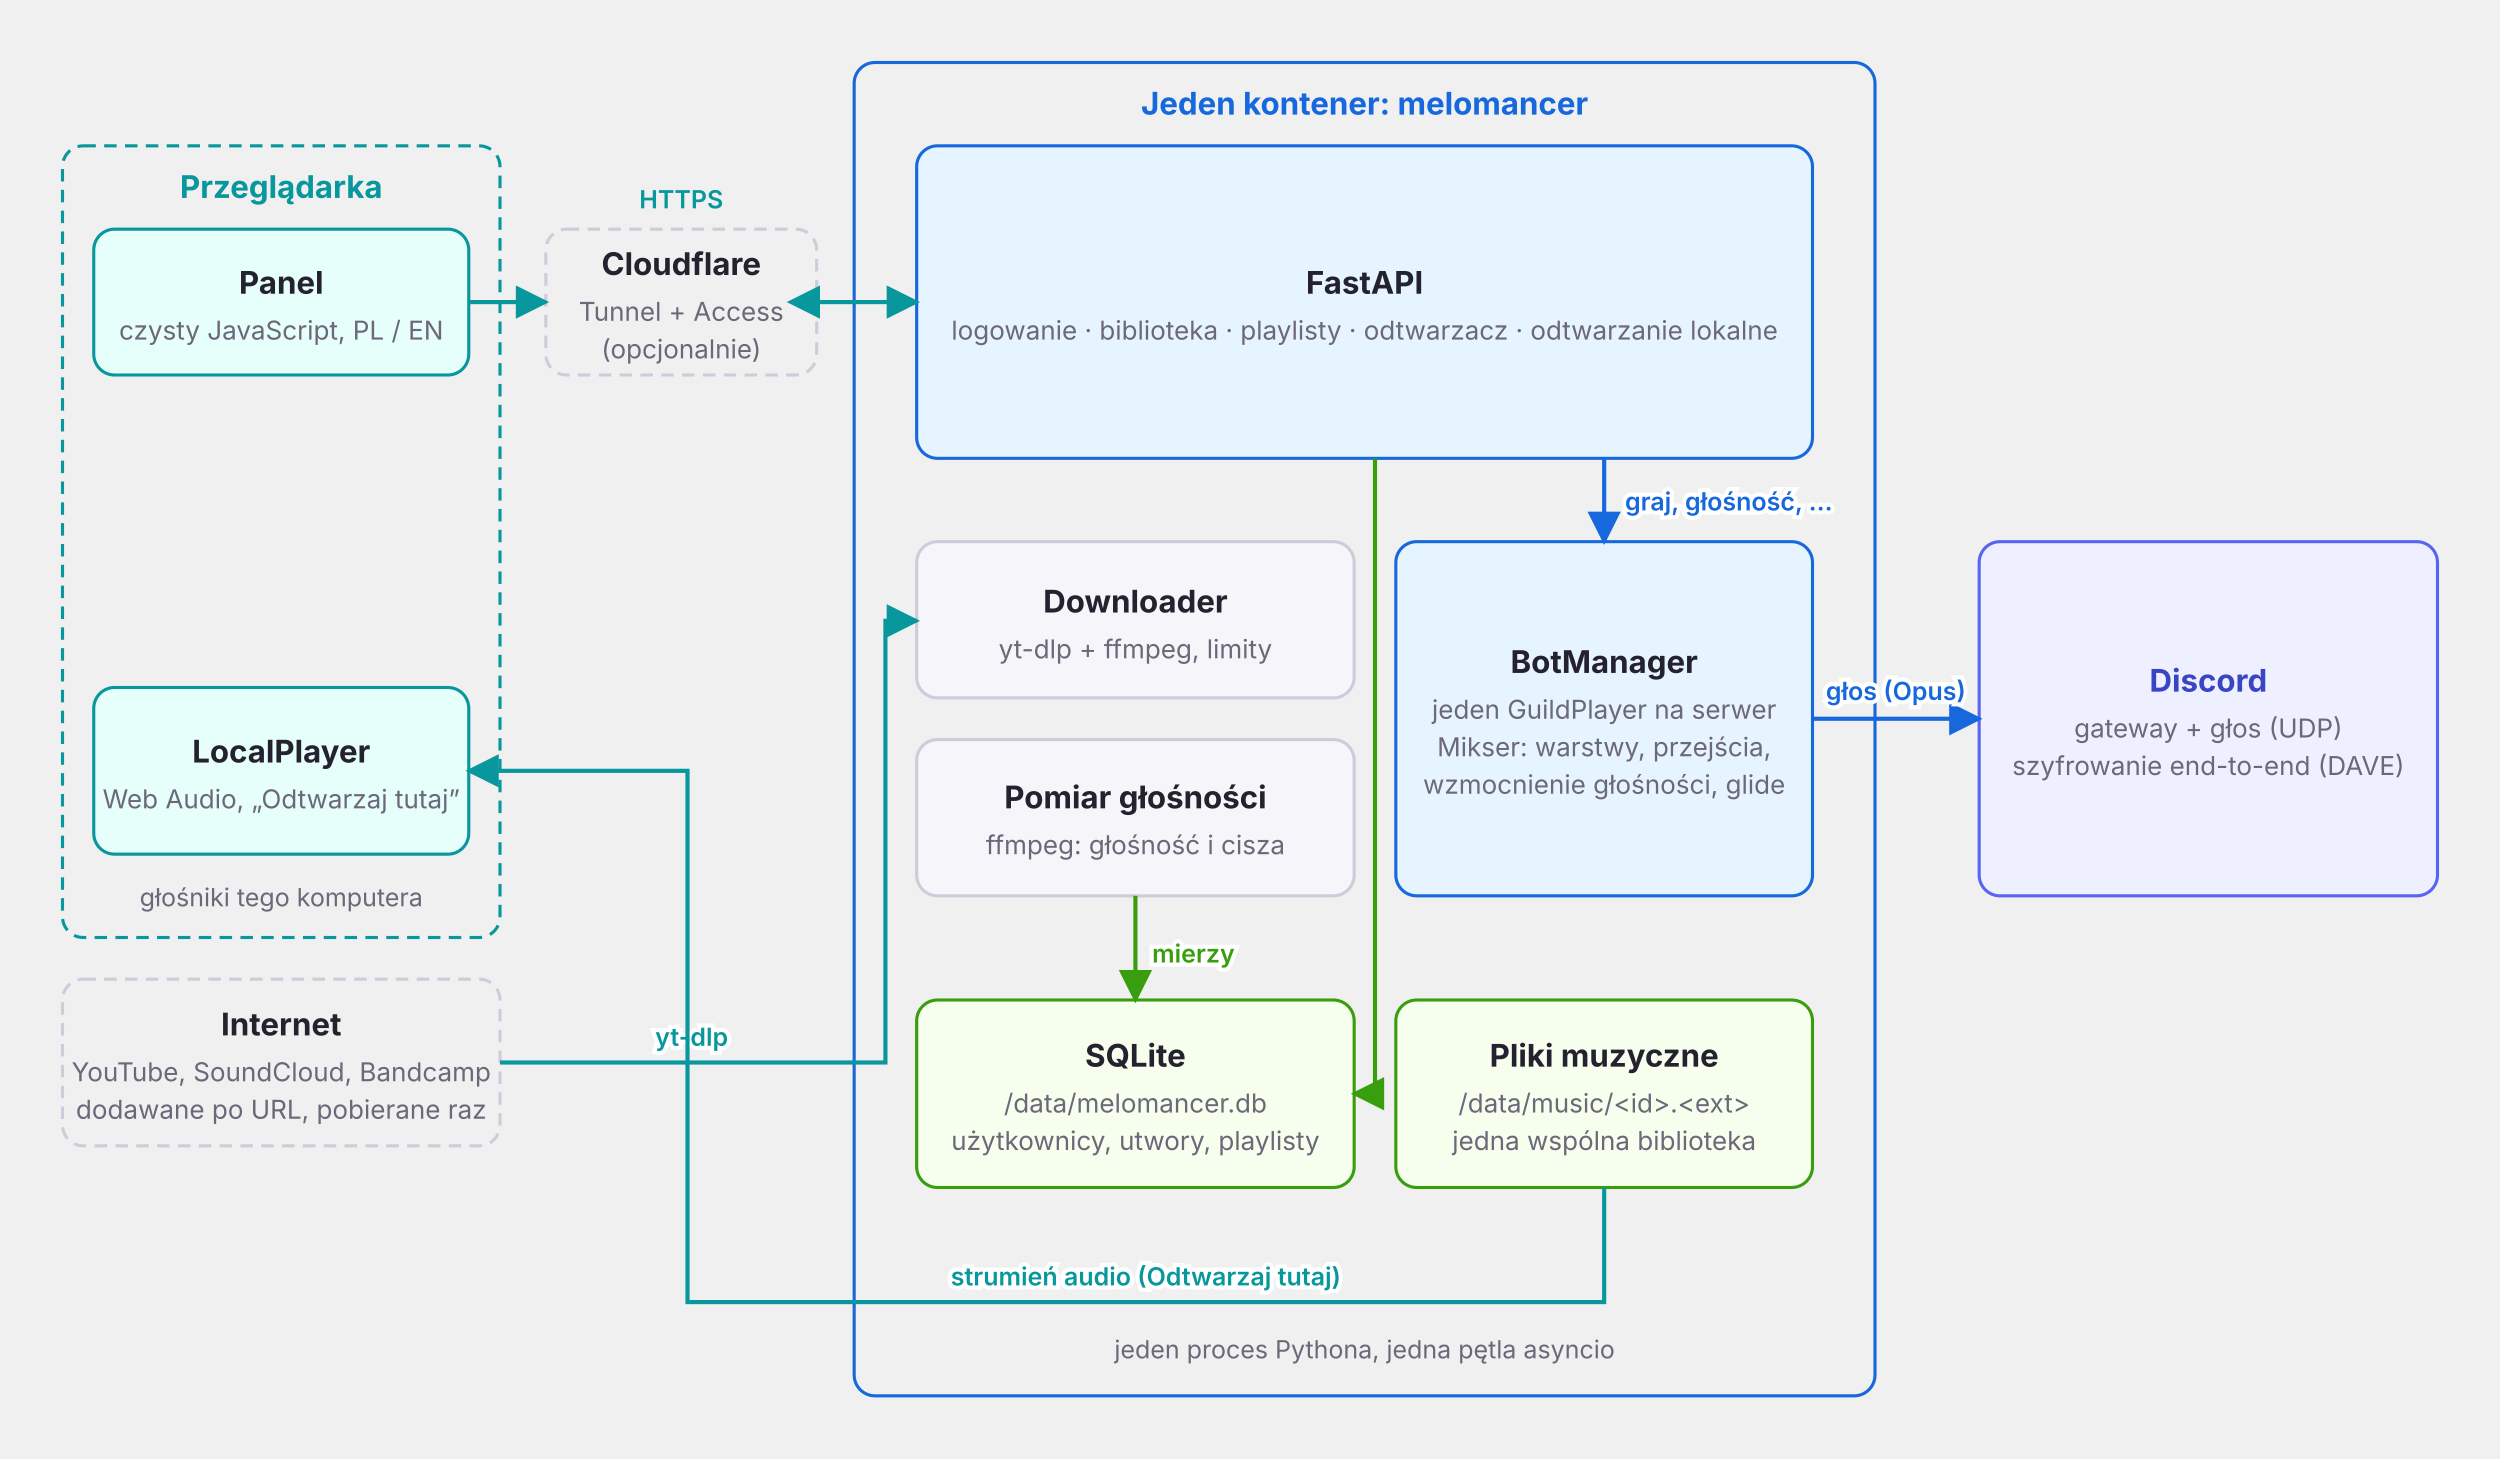
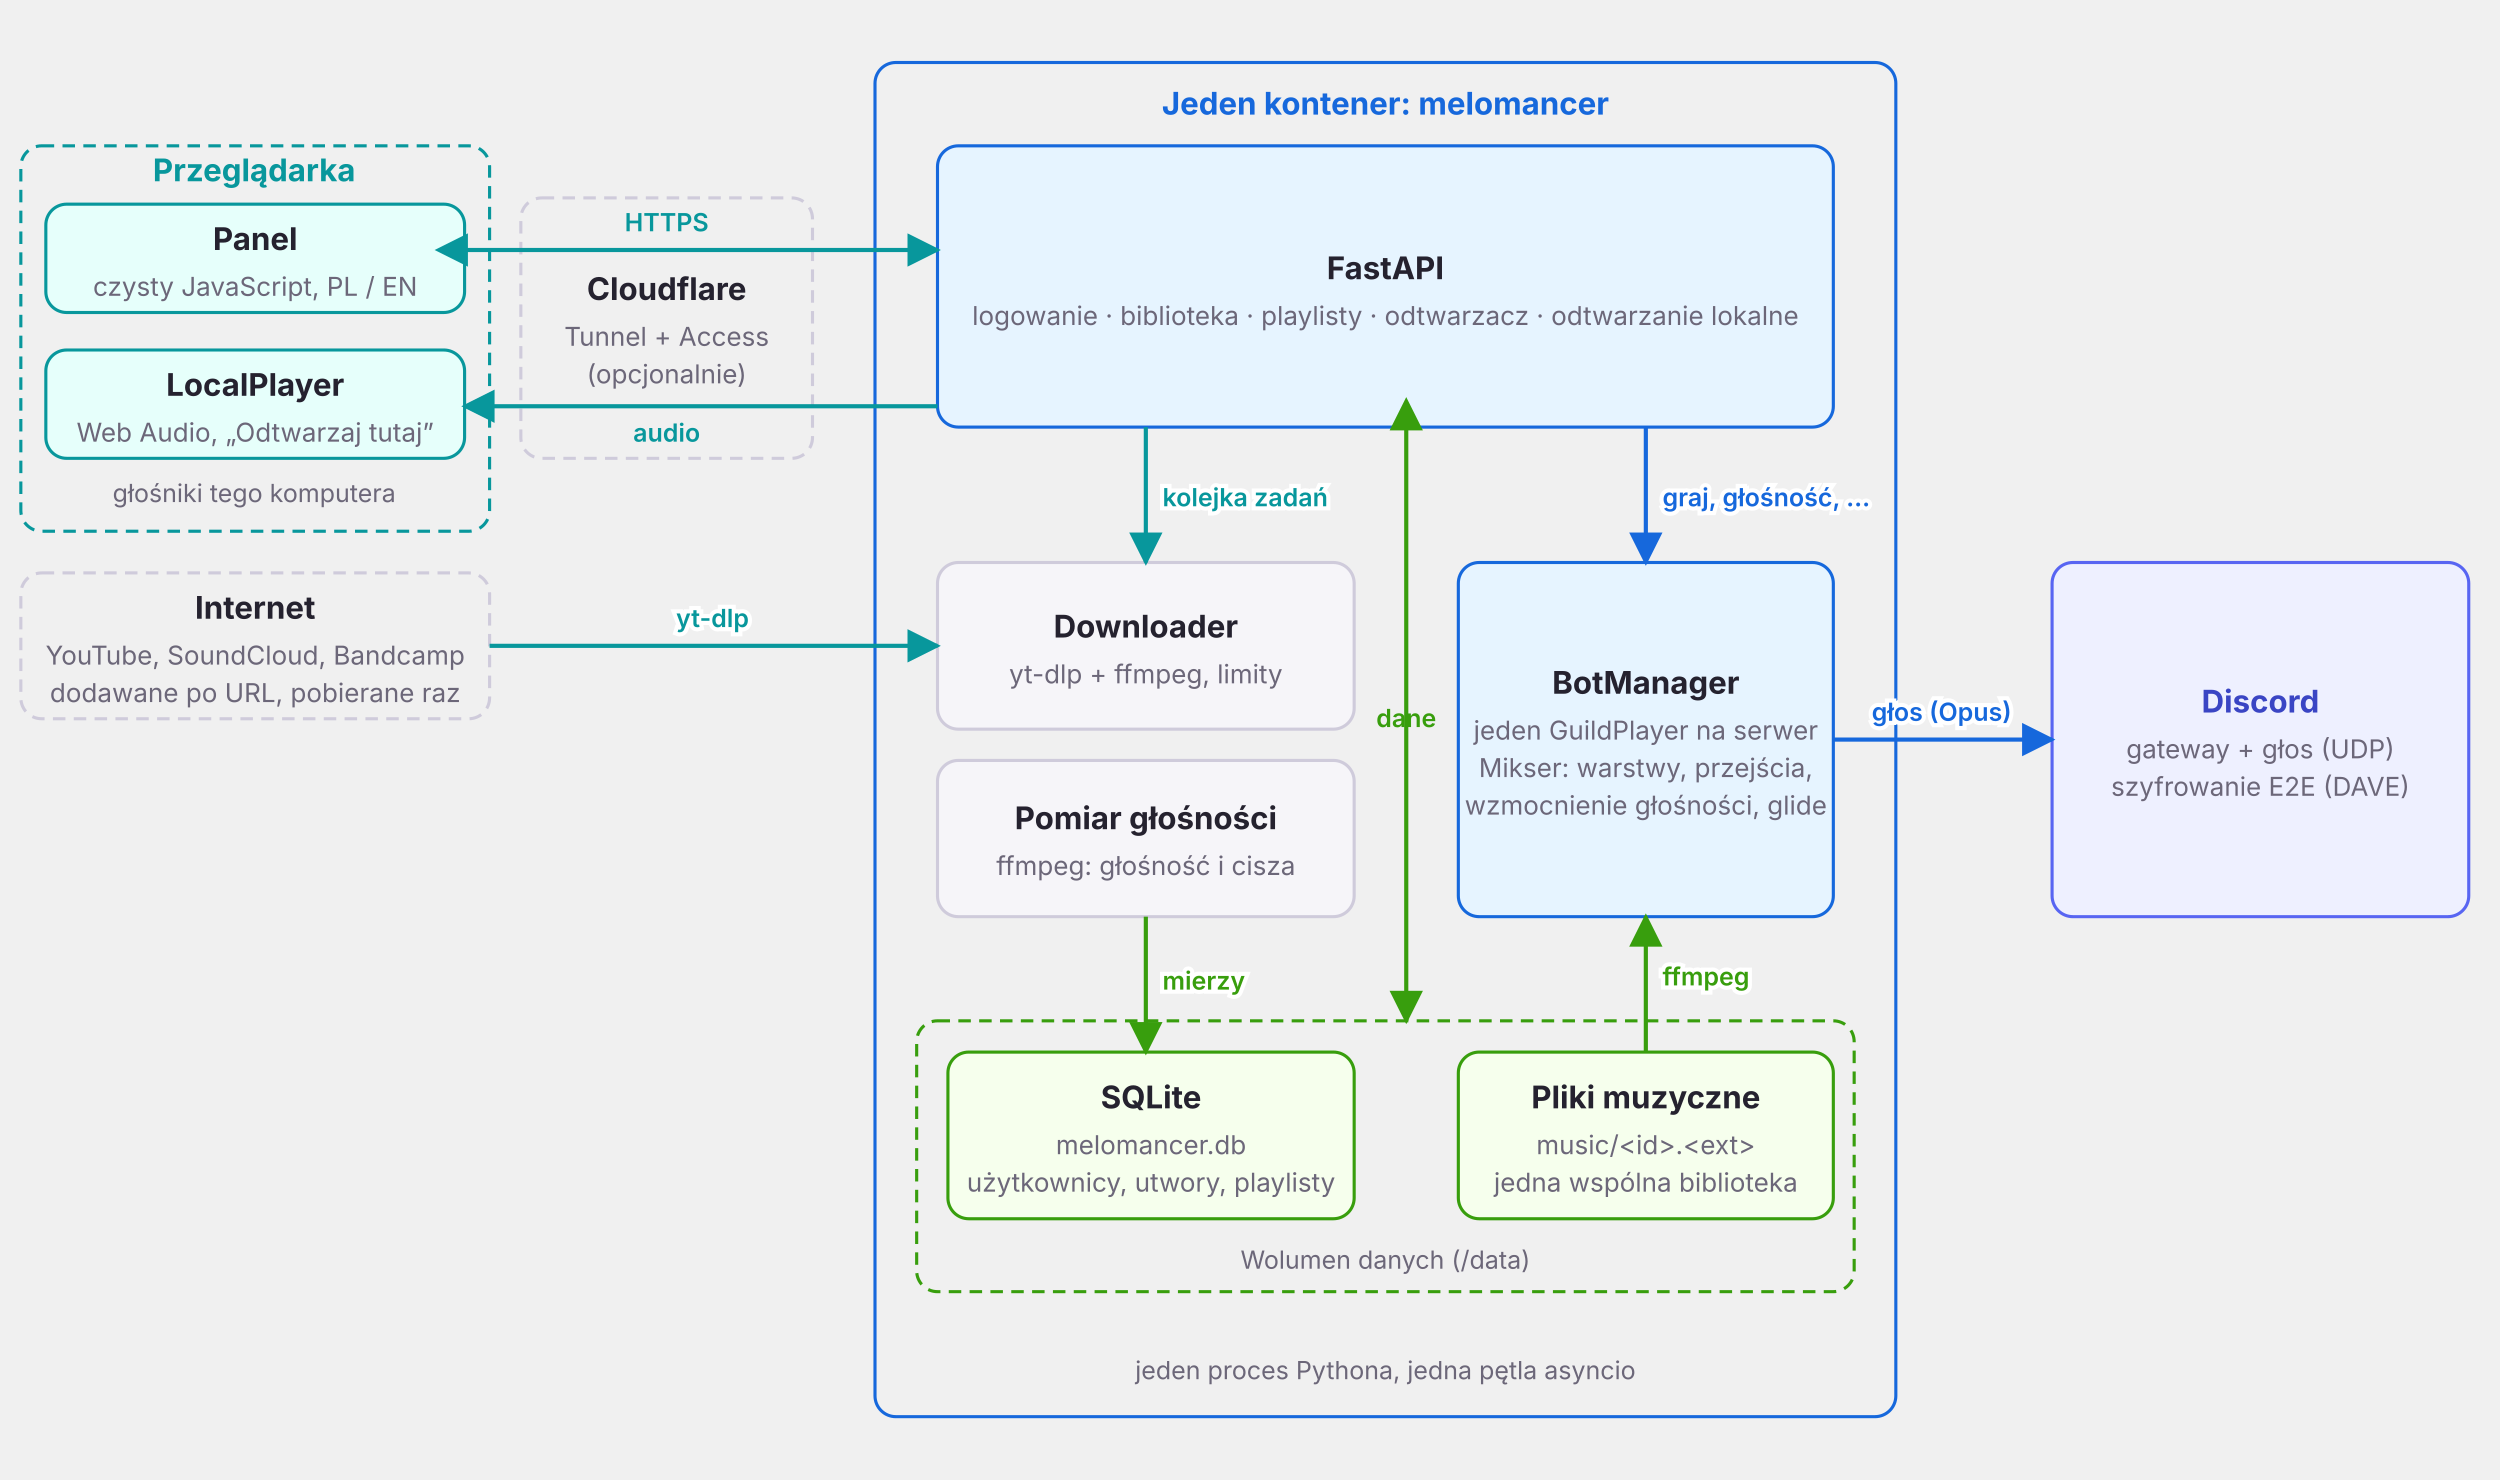
- <svg xmlns="http://www.w3.org/2000/svg" viewBox="0 0 1200 700" width="1200" height="700" font-family="Inter, 'Segoe UI', 'DejaVu Sans', Arial, sans-serif">
+ <svg xmlns="http://www.w3.org/2000/svg" viewBox="0 0 1200 710" width="1200" height="710" font-family="Inter, 'Segoe UI', 'DejaVu Sans', Arial, sans-serif">
  <defs>
    <marker id="head" viewBox="0 0 10 10" refX="9" refY="5" markerWidth="8" markerHeight="8" orient="auto">
      <path d="M0 0 L10 5 L0 10 z" fill="context-stroke" />
    </marker>
    <marker id="head-rev" viewBox="0 0 10 10" refX="1" refY="5" markerWidth="8" markerHeight="8" orient="auto-start-reverse">
      <path d="M0 0 L10 5 L0 10 z" fill="context-stroke" />
    </marker>
  </defs>
-   <rect x="30" y="70" width="210" height="380" rx="10" fill="none" stroke="#08979c" stroke-width="1.5" stroke-dasharray="6 4" />
-   <text x="135" y="95" text-anchor="middle" font-size="15" font-weight="700" fill="#08979c">Przeglądarka</text>
-   <rect x="45" y="110" width="180" height="70" rx="10" fill="#e6fffb" stroke="#08979c" stroke-width="1.5" />
-   <text x="135.0" y="141" text-anchor="middle" font-size="15" font-weight="700" fill="#25222f">Panel</text>
-   <text x="135.0" y="163" text-anchor="middle" font-size="12.5" fill="#6c6779">czysty JavaScript, PL / EN</text>
-   <rect x="45" y="330" width="180" height="80" rx="10" fill="#e6fffb" stroke="#08979c" stroke-width="1.5" />
-   <text x="135.0" y="366" text-anchor="middle" font-size="15" font-weight="700" fill="#25222f">LocalPlayer</text>
-   <text x="135.0" y="388" text-anchor="middle" font-size="12.5" fill="#6c6779">Web Audio, „Odtwarzaj tutaj”</text>
-   <text x="135" y="435" text-anchor="middle" font-size="12" font-weight="400" fill="#6c6779">głośniki tego komputera</text>
-   <rect x="262" y="110" width="130" height="70" rx="10" fill="none" stroke="#cfcbdb" stroke-width="1.5" stroke-dasharray="6 4" />
-   <text x="327.0" y="132" text-anchor="middle" font-size="15" font-weight="700" fill="#25222f">Cloudflare</text>
-   <text x="327.0" y="154" text-anchor="middle" font-size="12.5" fill="#6c6779">Tunnel + Access</text>
-   <text x="327.0" y="172" text-anchor="middle" font-size="12.5" fill="#6c6779">(opcjonalnie)</text>
-   <rect x="30" y="470" width="210" height="80" rx="10" fill="none" stroke="#cfcbdb" stroke-width="1.5" stroke-dasharray="6 4" />
-   <text x="135.0" y="497" text-anchor="middle" font-size="15" font-weight="700" fill="#25222f">Internet</text>
-   <text x="135.0" y="519" text-anchor="middle" font-size="12.5" fill="#6c6779">YouTube, SoundCloud, Bandcamp</text>
-   <text x="135.0" y="537" text-anchor="middle" font-size="12.5" fill="#6c6779">dodawane po URL, pobierane raz</text>
-   <rect x="410" y="30" width="490" height="640" rx="10" fill="none" stroke="#1668dc" stroke-width="1.5" />
-   <text x="655" y="55" text-anchor="middle" font-size="15" font-weight="700" fill="#1668dc">Jeden kontener: melomancer</text>
-   <rect x="440" y="70" width="430" height="150" rx="10" fill="#e6f4ff" stroke="#1668dc" stroke-width="1.5" />
-   <text x="655.0" y="141" text-anchor="middle" font-size="15" font-weight="700" fill="#25222f">FastAPI</text>
-   <text x="655.0" y="163" text-anchor="middle" font-size="12.5" fill="#6c6779">logowanie · biblioteka · playlisty · odtwarzacz · odtwarzanie lokalne</text>
-   <rect x="440" y="260" width="210" height="75" rx="10" fill="#f6f5f9" stroke="#cfcbdb" stroke-width="1.5" />
-   <text x="545.0" y="294" text-anchor="middle" font-size="15" font-weight="700" fill="#25222f">Downloader</text>
-   <text x="545.0" y="316" text-anchor="middle" font-size="12.5" fill="#6c6779">yt-dlp + ffmpeg, limity</text>
-   <rect x="440" y="355" width="210" height="75" rx="10" fill="#f6f5f9" stroke="#cfcbdb" stroke-width="1.5" />
-   <text x="545.0" y="388" text-anchor="middle" font-size="15" font-weight="700" fill="#25222f">Pomiar głośności</text>
-   <text x="545.0" y="410" text-anchor="middle" font-size="12.5" fill="#6c6779">ffmpeg: głośność i cisza</text>
-   <rect x="670" y="260" width="200" height="170" rx="10" fill="#e6f4ff" stroke="#1668dc" stroke-width="1.5" />
-   <text x="770.0" y="323" text-anchor="middle" font-size="15" font-weight="700" fill="#25222f">BotManager</text>
-   <text x="770.0" y="345" text-anchor="middle" font-size="12.5" fill="#6c6779">jeden GuildPlayer na serwer</text>
-   <text x="770.0" y="363" text-anchor="middle" font-size="12.5" fill="#6c6779">Mikser: warstwy, przejścia,</text>
-   <text x="770.0" y="381" text-anchor="middle" font-size="12.5" fill="#6c6779">wzmocnienie głośności, glide</text>
-   <rect x="440" y="480" width="210" height="90" rx="10" fill="#f6ffed" stroke="#389e0d" stroke-width="1.5" />
-   <text x="545.0" y="512" text-anchor="middle" font-size="15" font-weight="700" fill="#25222f">SQLite</text>
-   <text x="545.0" y="534" text-anchor="middle" font-size="12.5" fill="#6c6779">/data/melomancer.db</text>
-   <text x="545.0" y="552" text-anchor="middle" font-size="12.5" fill="#6c6779">użytkownicy, utwory, playlisty</text>
-   <rect x="670" y="480" width="200" height="90" rx="10" fill="#f6ffed" stroke="#389e0d" stroke-width="1.5" />
-   <text x="770.0" y="512" text-anchor="middle" font-size="15" font-weight="700" fill="#25222f">Pliki muzyczne</text>
-   <text x="770.0" y="534" text-anchor="middle" font-size="12.5" fill="#6c6779">/data/music/&lt;id&gt;.&lt;ext&gt;</text>
-   <text x="770.0" y="552" text-anchor="middle" font-size="12.5" fill="#6c6779">jedna wspólna biblioteka</text>
-   <text x="655" y="652" text-anchor="middle" font-size="12" font-weight="400" fill="#6c6779">jeden proces Pythona, jedna pętla asyncio</text>
-   <rect x="950" y="260" width="220" height="170" rx="10" fill="#eef0ff" stroke="#5865f2" stroke-width="1.5" />
-   <text x="1060.0" y="332" text-anchor="middle" font-size="15" font-weight="700" fill="#3a45c4">Discord</text>
-   <text x="1060.0" y="354" text-anchor="middle" font-size="12.5" fill="#6c6779">gateway + głos (UDP)</text>
-   <text x="1060.0" y="372" text-anchor="middle" font-size="12.5" fill="#6c6779">szyfrowanie end-to-end (DAVE)</text>
-   <path d="M225 145 L262 145" fill="none" stroke="#08979c" stroke-width="2" marker-end="url(#head)" />
-   <path d="M392 145 L440 145" fill="none" stroke="#08979c" stroke-width="2" marker-end="url(#head)" marker-start="url(#head-rev)" />
-   <text x="327" y="100" text-anchor="middle" font-size="12" font-weight="600" fill="#08979c">HTTPS</text>
-   <path d="M770 220 L770 260" fill="none" stroke="#1668dc" stroke-width="2" marker-end="url(#head)" />
-   <text x="780" y="245" text-anchor="start" font-size="12" fill="#1668dc" font-weight="600" paint-order="stroke" stroke="#ffffff" stroke-width="4">graj, głośność, ...</text>
-   <path d="M660 220 L660 525 L650 525" fill="none" stroke="#389e0d" stroke-width="2" marker-end="url(#head)" />
-   <path d="M545 430 L545 480" fill="none" stroke="#389e0d" stroke-width="2" marker-end="url(#head)" />
-   <text x="553" y="462" text-anchor="start" font-size="12" fill="#389e0d" font-weight="600" paint-order="stroke" stroke="#ffffff" stroke-width="4">mierzy</text>
-   <path d="M870 345 L950 345" fill="none" stroke="#1668dc" stroke-width="2" marker-end="url(#head)" />
-   <text x="910" y="336" text-anchor="middle" font-size="12" fill="#1668dc" font-weight="600" paint-order="stroke" stroke="#ffffff" stroke-width="4">głos (Opus)</text>
-   <path d="M240 510 L425 510 L425 298 L440 298" fill="none" stroke="#08979c" stroke-width="2" marker-end="url(#head)" />
-   <text x="332" y="502" text-anchor="middle" font-size="12" fill="#08979c" font-weight="600" paint-order="stroke" stroke="#ffffff" stroke-width="4">yt-dlp</text>
-   <path d="M770 570 L770 625 L330 625 L330 370 L225 370" fill="none" stroke="#08979c" stroke-width="2" marker-end="url(#head)" />
-   <text x="550" y="617" text-anchor="middle" font-size="12" fill="#08979c" font-weight="600" paint-order="stroke" stroke="#ffffff" stroke-width="4">strumień audio (Odtwarzaj tutaj)</text>
+   <rect x="10" y="70" width="225" height="185" rx="10" fill="none" stroke="#08979c" stroke-width="1.5" stroke-dasharray="6 4" />
+   <text x="122" y="87" text-anchor="middle" font-size="15" font-weight="700" fill="#08979c">Przeglądarka</text>
+   <rect x="22" y="98" width="201" height="52" rx="10" fill="#e6fffb" stroke="#08979c" stroke-width="1.5" />
+   <text x="122.5" y="120" text-anchor="middle" font-size="15" font-weight="700" fill="#25222f">Panel</text>
+   <text x="122.5" y="142" text-anchor="middle" font-size="12.5" fill="#6c6779">czysty JavaScript, PL / EN</text>
+   <rect x="22" y="168" width="201" height="52" rx="10" fill="#e6fffb" stroke="#08979c" stroke-width="1.5" />
+   <text x="122.5" y="190" text-anchor="middle" font-size="15" font-weight="700" fill="#25222f">LocalPlayer</text>
+   <text x="122.5" y="212" text-anchor="middle" font-size="12.5" fill="#6c6779">Web Audio, „Odtwarzaj tutaj”</text>
+   <text x="122" y="241" text-anchor="middle" font-size="12" font-weight="400" fill="#6c6779">głośniki tego komputera</text>
+   <rect x="250" y="95" width="140" height="125" rx="10" fill="none" stroke="#cfcbdb" stroke-width="1.5" stroke-dasharray="6 4" />
+   <text x="320.0" y="144" text-anchor="middle" font-size="15" font-weight="700" fill="#25222f">Cloudflare</text>
+   <text x="320.0" y="166" text-anchor="middle" font-size="12.5" fill="#6c6779">Tunnel + Access</text>
+   <text x="320.0" y="184" text-anchor="middle" font-size="12.5" fill="#6c6779">(opcjonalnie)</text>
+   <rect x="10" y="275" width="225" height="70" rx="10" fill="none" stroke="#cfcbdb" stroke-width="1.5" stroke-dasharray="6 4" />
+   <text x="122.5" y="297" text-anchor="middle" font-size="15" font-weight="700" fill="#25222f">Internet</text>
+   <text x="122.5" y="319" text-anchor="middle" font-size="12.5" fill="#6c6779">YouTube, SoundCloud, Bandcamp</text>
+   <text x="122.5" y="337" text-anchor="middle" font-size="12.5" fill="#6c6779">dodawane po URL, pobierane raz</text>
+   <rect x="420" y="30" width="490" height="650" rx="10" fill="none" stroke="#1668dc" stroke-width="1.5" />
+   <text x="665" y="55" text-anchor="middle" font-size="15" font-weight="700" fill="#1668dc">Jeden kontener: melomancer</text>
+   <rect x="450" y="70" width="430" height="135" rx="10" fill="#e6f4ff" stroke="#1668dc" stroke-width="1.5" />
+   <text x="665.0" y="134" text-anchor="middle" font-size="15" font-weight="700" fill="#25222f">FastAPI</text>
+   <text x="665.0" y="156" text-anchor="middle" font-size="12.5" fill="#6c6779">logowanie · biblioteka · playlisty · odtwarzacz · odtwarzanie lokalne</text>
+   <rect x="450" y="270" width="200" height="80" rx="10" fill="#f6f5f9" stroke="#cfcbdb" stroke-width="1.5" />
+   <text x="550.0" y="306" text-anchor="middle" font-size="15" font-weight="700" fill="#25222f">Downloader</text>
+   <text x="550.0" y="328" text-anchor="middle" font-size="12.5" fill="#6c6779">yt-dlp + ffmpeg, limity</text>
+   <rect x="450" y="365" width="200" height="75" rx="10" fill="#f6f5f9" stroke="#cfcbdb" stroke-width="1.5" />
+   <text x="550.0" y="398" text-anchor="middle" font-size="15" font-weight="700" fill="#25222f">Pomiar głośności</text>
+   <text x="550.0" y="420" text-anchor="middle" font-size="12.5" fill="#6c6779">ffmpeg: głośność i cisza</text>
+   <rect x="700" y="270" width="180" height="170" rx="10" fill="#e6f4ff" stroke="#1668dc" stroke-width="1.5" />
+   <text x="790.0" y="333" text-anchor="middle" font-size="15" font-weight="700" fill="#25222f">BotManager</text>
+   <text x="790.0" y="355" text-anchor="middle" font-size="12.5" fill="#6c6779">jeden GuildPlayer na serwer</text>
+   <text x="790.0" y="373" text-anchor="middle" font-size="12.5" fill="#6c6779">Mikser: warstwy, przejścia,</text>
+   <text x="790.0" y="391" text-anchor="middle" font-size="12.5" fill="#6c6779">wzmocnienie głośności, glide</text>
+   <rect x="440" y="490" width="450" height="130" rx="10" fill="none" stroke="#389e0d" stroke-width="1.5" stroke-dasharray="6 4" />
+   <text x="665" y="609" text-anchor="middle" font-size="12" font-weight="400" fill="#6c6779">Wolumen danych (/data)</text>
+   <rect x="455" y="505" width="195" height="80" rx="10" fill="#f6ffed" stroke="#389e0d" stroke-width="1.5" />
+   <text x="552.5" y="532" text-anchor="middle" font-size="15" font-weight="700" fill="#25222f">SQLite</text>
+   <text x="552.5" y="554" text-anchor="middle" font-size="12.5" fill="#6c6779">melomancer.db</text>
+   <text x="552.5" y="572" text-anchor="middle" font-size="12.5" fill="#6c6779">użytkownicy, utwory, playlisty</text>
+   <rect x="700" y="505" width="180" height="80" rx="10" fill="#f6ffed" stroke="#389e0d" stroke-width="1.5" />
+   <text x="790.0" y="532" text-anchor="middle" font-size="15" font-weight="700" fill="#25222f">Pliki muzyczne</text>
+   <text x="790.0" y="554" text-anchor="middle" font-size="12.5" fill="#6c6779">music/&lt;id&gt;.&lt;ext&gt;</text>
+   <text x="790.0" y="572" text-anchor="middle" font-size="12.5" fill="#6c6779">jedna wspólna biblioteka</text>
+   <text x="665" y="662" text-anchor="middle" font-size="12" font-weight="400" fill="#6c6779">jeden proces Pythona, jedna pętla asyncio</text>
+   <rect x="985" y="270" width="200" height="170" rx="10" fill="#eef0ff" stroke="#5865f2" stroke-width="1.5" />
+   <text x="1085.0" y="342" text-anchor="middle" font-size="15" font-weight="700" fill="#3a45c4">Discord</text>
+   <text x="1085.0" y="364" text-anchor="middle" font-size="12.5" fill="#6c6779">gateway + głos (UDP)</text>
+   <text x="1085.0" y="382" text-anchor="middle" font-size="12.5" fill="#6c6779">szyfrowanie E2E (DAVE)</text>
+   <path d="M223 120 L450 120" fill="none" stroke="#08979c" stroke-width="2" marker-end="url(#head)" marker-start="url(#head-rev)" />
+   <text x="320" y="111" text-anchor="middle" font-size="12" font-weight="600" fill="#08979c">HTTPS</text>
+   <path d="M450 195 L223 195" fill="none" stroke="#08979c" stroke-width="2" marker-end="url(#head)" />
+   <text x="320" y="212" text-anchor="middle" font-size="12" font-weight="600" fill="#08979c">audio</text>
+   <path d="M550 205 L550 270" fill="none" stroke="#08979c" stroke-width="2" marker-end="url(#head)" />
+   <text x="558" y="243" text-anchor="start" font-size="12" fill="#08979c" font-weight="600" paint-order="stroke" stroke="#ffffff" stroke-width="4">kolejka zadań</text>
+   <path d="M790 205 L790 270" fill="none" stroke="#1668dc" stroke-width="2" marker-end="url(#head)" />
+   <text x="798" y="243" text-anchor="start" font-size="12" fill="#1668dc" font-weight="600" paint-order="stroke" stroke="#ffffff" stroke-width="4">graj, głośność, ...</text>
+   <path d="M675 205 L675 490" fill="none" stroke="#389e0d" stroke-width="2" marker-end="url(#head)" marker-start="url(#head-rev)" />
+   <text x="675" y="349" text-anchor="middle" font-size="12" font-weight="600" fill="#389e0d">dane</text>
+   <path d="M550 440 L550 505" fill="none" stroke="#389e0d" stroke-width="2" marker-end="url(#head)" />
+   <text x="558" y="475" text-anchor="start" font-size="12" fill="#389e0d" font-weight="600" paint-order="stroke" stroke="#ffffff" stroke-width="4">mierzy</text>
+   <path d="M790 505 L790 440" fill="none" stroke="#389e0d" stroke-width="2" marker-end="url(#head)" />
+   <text x="798" y="473" text-anchor="start" font-size="12" fill="#389e0d" font-weight="600" paint-order="stroke" stroke="#ffffff" stroke-width="4">ffmpeg</text>
+   <path d="M880 355 L985 355" fill="none" stroke="#1668dc" stroke-width="2" marker-end="url(#head)" />
+   <text x="932" y="346" text-anchor="middle" font-size="12" fill="#1668dc" font-weight="600" paint-order="stroke" stroke="#ffffff" stroke-width="4">głos (Opus)</text>
+   <path d="M235 310 L450 310" fill="none" stroke="#08979c" stroke-width="2" marker-end="url(#head)" />
+   <text x="342" y="301" text-anchor="middle" font-size="12" fill="#08979c" font-weight="600" paint-order="stroke" stroke="#ffffff" stroke-width="4">yt-dlp</text>
</svg>
